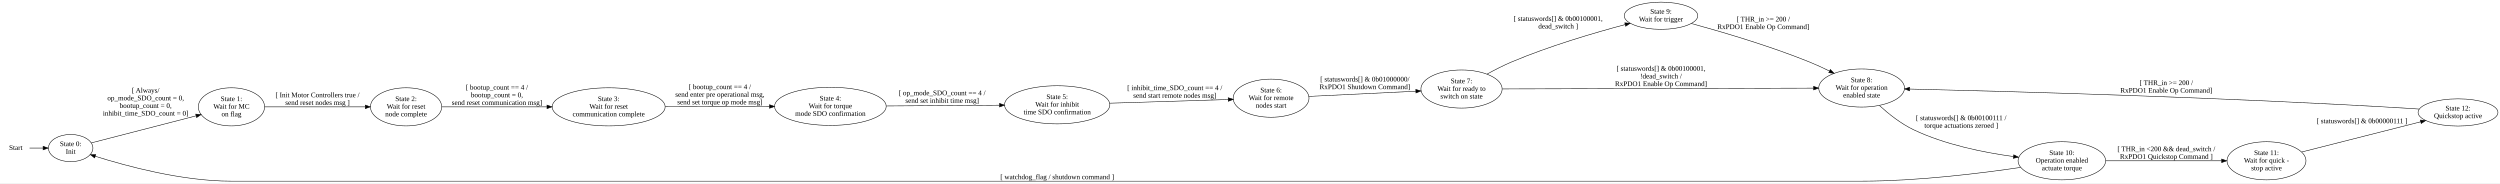
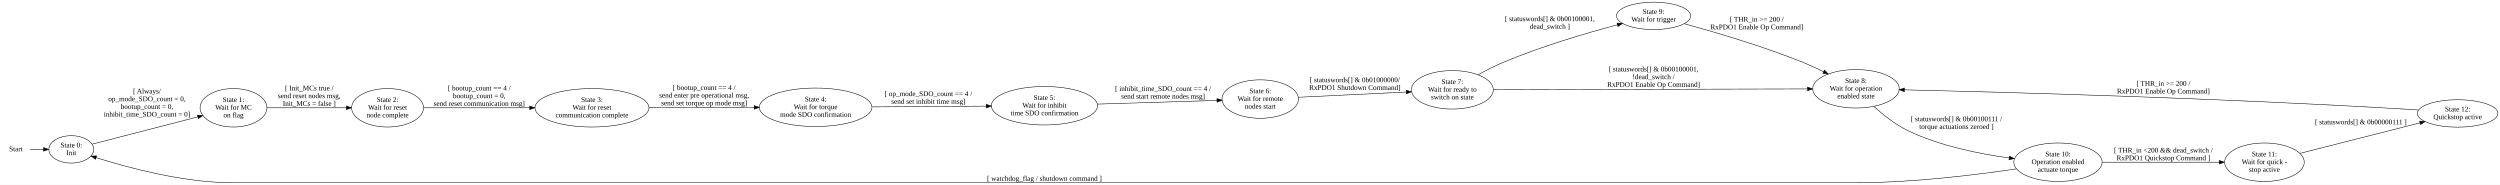
- <svg xmlns="http://www.w3.org/2000/svg" width="4912pt" height="360pt" viewBox="0.00 0.00 4911.70 359.87">
+ <svg xmlns="http://www.w3.org/2000/svg" width="4869pt" height="360pt" viewBox="0.00 0.00 4868.70 359.87">
  <g id="graph0" class="graph" transform="scale(1 1) rotate(0) translate(4 355.87)">
-     <polygon fill="white" stroke="none" points="-4,4 -4,-355.87 4907.7,-355.87 4907.7,4 -4,4" />
+     <polygon fill="white" stroke="none" points="-4,4 -4,-355.87 4864.7,-355.87 4864.7,4 -4,4" />
    <g id="node1" class="node">
      <text text-anchor="middle" x="27" y="-61.3" font-family="Times New Roman,serif" font-size="14.00">Start</text>
    </g>
    <g id="node2" class="node">
      <ellipse fill="none" stroke="black" cx="134.841" cy="-65" rx="43.682" ry="26.741" />
      <text text-anchor="middle" x="134.841" y="-68.8" font-family="Times New Roman,serif" font-size="14.00">State 0: </text>
      <text text-anchor="middle" x="134.841" y="-53.8" font-family="Times New Roman,serif" font-size="14.00">Init</text>
    </g>
    <g id="edge1" class="edge">
      <path fill="none" stroke="black" d="M54.163,-65C62.169,-65 71.283,-65 80.418,-65" />
      <polygon fill="black" stroke="black" points="80.681,-68.5 90.681,-65 80.681,-61.5 80.681,-68.5" />
    </g>
    <g id="node3" class="node">
      <ellipse fill="none" stroke="black" cx="450.735" cy="-146" rx="65.108" ry="37.453" />
      <text text-anchor="middle" x="450.735" y="-157.3" font-family="Times New Roman,serif" font-size="14.00">State 1: </text>
      <text text-anchor="middle" x="450.735" y="-142.3" font-family="Times New Roman,serif" font-size="14.00">Wait for MC </text>
      <text text-anchor="middle" x="450.735" y="-127.3" font-family="Times New Roman,serif" font-size="14.00">on flag</text>
    </g>
    <g id="edge2" class="edge">
      <path fill="none" stroke="black" d="M175.596,-75.259C227.271,-88.594 318.327,-112.09 381.235,-128.324" />
      <polygon fill="black" stroke="black" points="380.522,-131.754 391.079,-130.864 382.271,-124.976 380.522,-131.754" />
      <text text-anchor="middle" x="282.181" y="-173.8" font-family="Times New Roman,serif" font-size="14.00"> [ Always/ </text>
      <text text-anchor="middle" x="282.181" y="-158.8" font-family="Times New Roman,serif" font-size="14.00"> op_mode_SDO_count = 0, </text>
      <text text-anchor="middle" x="282.181" y="-143.8" font-family="Times New Roman,serif" font-size="14.00">bootup_count = 0, </text>
      <text text-anchor="middle" x="282.181" y="-128.8" font-family="Times New Roman,serif" font-size="14.00">inhibit_time_SDO_count = 0] </text>
    </g>
    <g id="node4" class="node">
-       <ellipse fill="none" stroke="black" cx="793.792" cy="-146" rx="70.007" ry="37.453" />
-       <text text-anchor="middle" x="793.792" y="-157.3" font-family="Times New Roman,serif" font-size="14.00">State 2: </text>
-       <text text-anchor="middle" x="793.792" y="-142.3" font-family="Times New Roman,serif" font-size="14.00">Wait for reset </text>
-       <text text-anchor="middle" x="793.792" y="-127.3" font-family="Times New Roman,serif" font-size="14.00">node complete</text>
+       <ellipse fill="none" stroke="black" cx="750.792" cy="-146" rx="70.007" ry="37.453" />
+       <text text-anchor="middle" x="750.792" y="-157.3" font-family="Times New Roman,serif" font-size="14.00">State 2: </text>
+       <text text-anchor="middle" x="750.792" y="-142.3" font-family="Times New Roman,serif" font-size="14.00">Wait for reset </text>
+       <text text-anchor="middle" x="750.792" y="-127.3" font-family="Times New Roman,serif" font-size="14.00">node complete</text>
    </g>
    <g id="edge3" class="edge">
-       <path fill="none" stroke="black" d="M515.885,-146C571.885,-146 653.367,-146 713.452,-146" />
-       <polygon fill="black" stroke="black" points="713.656,-149.5 723.656,-146 713.656,-142.5 713.656,-149.5" />
-       <text text-anchor="middle" x="619.789" y="-164.8" font-family="Times New Roman,serif" font-size="14.00"> [ Init Motor Controllers true / </text>
-       <text text-anchor="middle" x="619.789" y="-149.8" font-family="Times New Roman,serif" font-size="14.00">send reset nodes msg ] </text>
+       <path fill="none" stroke="black" d="M516.042,-146C561.337,-146 622.267,-146 670.563,-146" />
+       <polygon fill="black" stroke="black" points="670.667,-149.5 680.667,-146 670.667,-142.5 670.667,-149.5" />
+       <text text-anchor="middle" x="598.289" y="-179.8" font-family="Times New Roman,serif" font-size="14.00"> [ Init_MCs true / </text>
+       <text text-anchor="middle" x="598.289" y="-164.8" font-family="Times New Roman,serif" font-size="14.00">send reset nodes msg, </text>
+       <text text-anchor="middle" x="598.289" y="-149.8" font-family="Times New Roman,serif" font-size="14.00">Init_MCs = false ] </text>
    </g>
    <g id="node5" class="node">
-       <ellipse fill="none" stroke="black" cx="1191.81" cy="-146" rx="111.032" ry="37.453" />
-       <text text-anchor="middle" x="1191.81" y="-157.3" font-family="Times New Roman,serif" font-size="14.00">State 3: </text>
-       <text text-anchor="middle" x="1191.81" y="-142.3" font-family="Times New Roman,serif" font-size="14.00">Wait for reset </text>
-       <text text-anchor="middle" x="1191.81" y="-127.3" font-family="Times New Roman,serif" font-size="14.00">communication complete</text>
+       <ellipse fill="none" stroke="black" cx="1148.81" cy="-146" rx="111.032" ry="37.453" />
+       <text text-anchor="middle" x="1148.81" y="-157.3" font-family="Times New Roman,serif" font-size="14.00">State 3: </text>
+       <text text-anchor="middle" x="1148.81" y="-142.3" font-family="Times New Roman,serif" font-size="14.00">Wait for reset </text>
+       <text text-anchor="middle" x="1148.81" y="-127.3" font-family="Times New Roman,serif" font-size="14.00">communication complete</text>
    </g>
    <g id="edge4" class="edge">
-       <path fill="none" stroke="black" d="M864.227,-146C921.091,-146 1002.88,-146 1070.38,-146" />
-       <polygon fill="black" stroke="black" points="1070.66,-149.5 1080.66,-146 1070.66,-142.5 1070.66,-149.5" />
-       <text text-anchor="middle" x="972.296" y="-179.8" font-family="Times New Roman,serif" font-size="14.00"> [ bootup_count == 4 / </text>
-       <text text-anchor="middle" x="972.296" y="-164.8" font-family="Times New Roman,serif" font-size="14.00">bootup_count = 0, </text>
-       <text text-anchor="middle" x="972.296" y="-149.8" font-family="Times New Roman,serif" font-size="14.00">send reset communication msg] </text>
+       <path fill="none" stroke="black" d="M821.227,-146C878.091,-146 959.879,-146 1027.38,-146" />
+       <polygon fill="black" stroke="black" points="1027.66,-149.5 1037.66,-146 1027.66,-142.5 1027.66,-149.5" />
+       <text text-anchor="middle" x="929.296" y="-179.8" font-family="Times New Roman,serif" font-size="14.00"> [ bootup_count == 4 / </text>
+       <text text-anchor="middle" x="929.296" y="-164.8" font-family="Times New Roman,serif" font-size="14.00">bootup_count = 0, </text>
+       <text text-anchor="middle" x="929.296" y="-149.8" font-family="Times New Roman,serif" font-size="14.00">send reset communication msg] </text>
    </g>
    <g id="node6" class="node">
-       <ellipse fill="none" stroke="black" cx="1627.43" cy="-147" rx="109.703" ry="37.453" />
-       <text text-anchor="middle" x="1627.43" y="-158.3" font-family="Times New Roman,serif" font-size="14.00">State 4: </text>
-       <text text-anchor="middle" x="1627.43" y="-143.3" font-family="Times New Roman,serif" font-size="14.00">Wait for torque </text>
-       <text text-anchor="middle" x="1627.43" y="-128.3" font-family="Times New Roman,serif" font-size="14.00">mode SDO confirmation</text>
+       <ellipse fill="none" stroke="black" cx="1584.43" cy="-147" rx="109.703" ry="37.453" />
+       <text text-anchor="middle" x="1584.43" y="-158.3" font-family="Times New Roman,serif" font-size="14.00">State 4: </text>
+       <text text-anchor="middle" x="1584.43" y="-143.3" font-family="Times New Roman,serif" font-size="14.00">Wait for torque </text>
+       <text text-anchor="middle" x="1584.43" y="-128.3" font-family="Times New Roman,serif" font-size="14.00">mode SDO confirmation</text>
    </g>
    <g id="edge5" class="edge">
-       <path fill="none" stroke="black" d="M1303.07,-146.254C1365.59,-146.398 1443.84,-146.579 1507.71,-146.726" />
-       <polygon fill="black" stroke="black" points="1507.82,-150.226 1517.83,-146.75 1507.84,-143.226 1507.82,-150.226" />
-       <text text-anchor="middle" x="1410.33" y="-180.8" font-family="Times New Roman,serif" font-size="14.00"> [ bootup_count == 4 / </text>
-       <text text-anchor="middle" x="1410.33" y="-165.8" font-family="Times New Roman,serif" font-size="14.00">send enter pre operational msg, </text>
-       <text text-anchor="middle" x="1410.33" y="-150.8" font-family="Times New Roman,serif" font-size="14.00">send set torque op mode msg]</text>
+       <path fill="none" stroke="black" d="M1260.07,-146.254C1322.59,-146.398 1400.84,-146.579 1464.71,-146.726" />
+       <polygon fill="black" stroke="black" points="1464.82,-150.226 1474.83,-146.75 1464.84,-143.226 1464.82,-150.226" />
+       <text text-anchor="middle" x="1367.33" y="-180.8" font-family="Times New Roman,serif" font-size="14.00"> [ bootup_count == 4 / </text>
+       <text text-anchor="middle" x="1367.33" y="-165.8" font-family="Times New Roman,serif" font-size="14.00">send enter pre operational msg, </text>
+       <text text-anchor="middle" x="1367.33" y="-150.8" font-family="Times New Roman,serif" font-size="14.00">send set torque op mode msg]</text>
    </g>
    <g id="node7" class="node">
-       <ellipse fill="none" stroke="black" cx="2073.03" cy="-150" rx="103.476" ry="37.453" />
-       <text text-anchor="middle" x="2073.03" y="-161.3" font-family="Times New Roman,serif" font-size="14.00">State 5: </text>
-       <text text-anchor="middle" x="2073.03" y="-146.3" font-family="Times New Roman,serif" font-size="14.00">Wait for inhibit </text>
-       <text text-anchor="middle" x="2073.03" y="-131.3" font-family="Times New Roman,serif" font-size="14.00">time SDO confirmation</text>
+       <ellipse fill="none" stroke="black" cx="2030.03" cy="-150" rx="103.476" ry="37.453" />
+       <text text-anchor="middle" x="2030.03" y="-161.3" font-family="Times New Roman,serif" font-size="14.00">State 5: </text>
+       <text text-anchor="middle" x="2030.03" y="-146.3" font-family="Times New Roman,serif" font-size="14.00">Wait for inhibit </text>
+       <text text-anchor="middle" x="2030.03" y="-131.3" font-family="Times New Roman,serif" font-size="14.00">time SDO confirmation</text>
    </g>
    <g id="edge6" class="edge">
-       <path fill="none" stroke="black" d="M1737.23,-147.736C1804.69,-148.192 1891.19,-148.777 1959.36,-149.238" />
-       <polygon fill="black" stroke="black" points="1959.69,-152.74 1969.71,-149.308 1959.74,-145.74 1959.69,-152.74" />
-       <text text-anchor="middle" x="1847.03" y="-168.8" font-family="Times New Roman,serif" font-size="14.00"> [ op_mode_SDO_count == 4 / </text>
-       <text text-anchor="middle" x="1847.03" y="-153.8" font-family="Times New Roman,serif" font-size="14.00">send set inhibit time msg]</text>
+       <path fill="none" stroke="black" d="M1694.23,-147.736C1761.69,-148.192 1848.19,-148.777 1916.36,-149.238" />
+       <polygon fill="black" stroke="black" points="1916.69,-152.74 1926.71,-149.308 1916.74,-145.74 1916.69,-152.74" />
+       <text text-anchor="middle" x="1804.03" y="-168.8" font-family="Times New Roman,serif" font-size="14.00"> [ op_mode_SDO_count == 4 / </text>
+       <text text-anchor="middle" x="1804.03" y="-153.8" font-family="Times New Roman,serif" font-size="14.00">send set inhibit time msg]</text>
    </g>
    <g id="node8" class="node">
-       <ellipse fill="none" stroke="black" cx="2493.28" cy="-163" rx="74.493" ry="37.453" />
-       <text text-anchor="middle" x="2493.28" y="-174.3" font-family="Times New Roman,serif" font-size="14.00">State 6: </text>
-       <text text-anchor="middle" x="2493.28" y="-159.3" font-family="Times New Roman,serif" font-size="14.00">Wait for remote</text>
-       <text text-anchor="middle" x="2493.28" y="-144.3" font-family="Times New Roman,serif" font-size="14.00">nodes start</text>
+       <ellipse fill="none" stroke="black" cx="2450.28" cy="-163" rx="74.493" ry="37.453" />
+       <text text-anchor="middle" x="2450.28" y="-174.3" font-family="Times New Roman,serif" font-size="14.00">State 6: </text>
+       <text text-anchor="middle" x="2450.28" y="-159.3" font-family="Times New Roman,serif" font-size="14.00">Wait for remote</text>
+       <text text-anchor="middle" x="2450.28" y="-144.3" font-family="Times New Roman,serif" font-size="14.00">nodes start</text>
    </g>
    <g id="edge7" class="edge">
-       <path fill="none" stroke="black" d="M2176.08,-153.172C2247.61,-155.395 2342.04,-158.33 2409.02,-160.412" />
-       <polygon fill="black" stroke="black" points="2409.01,-163.914 2419.12,-160.726 2409.23,-156.917 2409.01,-163.914" />
-       <text text-anchor="middle" x="2304.03" y="-178.8" font-family="Times New Roman,serif" font-size="14.00"> [ inhibit_time_SDO_count == 4 / </text>
-       <text text-anchor="middle" x="2304.03" y="-163.8" font-family="Times New Roman,serif" font-size="14.00">send start remote nodes msg]</text>
+       <path fill="none" stroke="black" d="M2133.08,-153.172C2204.61,-155.395 2299.04,-158.33 2366.02,-160.412" />
+       <polygon fill="black" stroke="black" points="2366.01,-163.914 2376.12,-160.726 2366.23,-156.917 2366.01,-163.914" />
+       <text text-anchor="middle" x="2261.03" y="-178.8" font-family="Times New Roman,serif" font-size="14.00"> [ inhibit_time_SDO_count == 4 / </text>
+       <text text-anchor="middle" x="2261.03" y="-163.8" font-family="Times New Roman,serif" font-size="14.00">send start remote nodes msg]</text>
    </g>
    <g id="node9" class="node">
-       <ellipse fill="none" stroke="black" cx="2867.43" cy="-181" rx="79.806" ry="37.453" />
-       <text text-anchor="middle" x="2867.43" y="-192.3" font-family="Times New Roman,serif" font-size="14.00">State 7: </text>
-       <text text-anchor="middle" x="2867.43" y="-177.3" font-family="Times New Roman,serif" font-size="14.00">Wait for ready to</text>
-       <text text-anchor="middle" x="2867.43" y="-162.3" font-family="Times New Roman,serif" font-size="14.00">switch on state</text>
+       <ellipse fill="none" stroke="black" cx="2824.43" cy="-181" rx="79.806" ry="37.453" />
+       <text text-anchor="middle" x="2824.43" y="-192.3" font-family="Times New Roman,serif" font-size="14.00">State 7: </text>
+       <text text-anchor="middle" x="2824.43" y="-177.3" font-family="Times New Roman,serif" font-size="14.00">Wait for ready to</text>
+       <text text-anchor="middle" x="2824.43" y="-162.3" font-family="Times New Roman,serif" font-size="14.00">switch on state</text>
    </g>
    <g id="edge8" class="edge">
-       <path fill="none" stroke="black" d="M2567.36,-166.535C2627.64,-169.45 2713.38,-173.597 2777.61,-176.704" />
-       <polygon fill="black" stroke="black" points="2777.57,-180.206 2787.73,-177.193 2777.91,-173.214 2777.57,-180.206" />
-       <text text-anchor="middle" x="2677.52" y="-195.8" font-family="Times New Roman,serif" font-size="14.00"> [ statuswords[] &amp; 0b01000000/ </text>
-       <text text-anchor="middle" x="2677.52" y="-180.8" font-family="Times New Roman,serif" font-size="14.00">RxPDO1 Shutdown Command]</text>
+       <path fill="none" stroke="black" d="M2524.36,-166.535C2584.64,-169.45 2670.38,-173.597 2734.61,-176.704" />
+       <polygon fill="black" stroke="black" points="2734.57,-180.206 2744.73,-177.193 2734.91,-173.214 2734.57,-180.206" />
+       <text text-anchor="middle" x="2634.52" y="-195.8" font-family="Times New Roman,serif" font-size="14.00"> [ statuswords[] &amp; 0b01000000/ </text>
+       <text text-anchor="middle" x="2634.52" y="-180.8" font-family="Times New Roman,serif" font-size="14.00">RxPDO1 Shutdown Command]</text>
    </g>
    <g id="node10" class="node">
-       <ellipse fill="none" stroke="black" cx="3653.47" cy="-183" rx="84.292" ry="37.453" />
-       <text text-anchor="middle" x="3653.47" y="-194.3" font-family="Times New Roman,serif" font-size="14.00">State 8: </text>
-       <text text-anchor="middle" x="3653.47" y="-179.3" font-family="Times New Roman,serif" font-size="14.00">Wait for operation</text>
-       <text text-anchor="middle" x="3653.47" y="-164.3" font-family="Times New Roman,serif" font-size="14.00">enabled state</text>
+       <ellipse fill="none" stroke="black" cx="3610.47" cy="-183" rx="84.292" ry="37.453" />
+       <text text-anchor="middle" x="3610.47" y="-194.3" font-family="Times New Roman,serif" font-size="14.00">State 8: </text>
+       <text text-anchor="middle" x="3610.47" y="-179.3" font-family="Times New Roman,serif" font-size="14.00">Wait for operation</text>
+       <text text-anchor="middle" x="3610.47" y="-164.3" font-family="Times New Roman,serif" font-size="14.00">enabled state</text>
    </g>
    <g id="edge9" class="edge">
-       <path fill="none" stroke="black" d="M2947.56,-181.202C3093.28,-181.574 3403.36,-182.365 3559.11,-182.762" />
-       <polygon fill="black" stroke="black" points="3559.13,-186.262 3569.14,-182.787 3559.15,-179.262 3559.13,-186.262" />
-       <text text-anchor="middle" x="3259.33" y="-216.8" font-family="Times New Roman,serif" font-size="14.00"> [ statuswords[] &amp; 0b00100001, </text>
-       <text text-anchor="middle" x="3259.33" y="-201.8" font-family="Times New Roman,serif" font-size="14.00">!dead_switch / </text>
-       <text text-anchor="middle" x="3259.33" y="-186.8" font-family="Times New Roman,serif" font-size="14.00">RxPDO1 Enable Op Command]</text>
+       <path fill="none" stroke="black" d="M2904.56,-181.202C3050.28,-181.574 3360.36,-182.365 3516.11,-182.762" />
+       <polygon fill="black" stroke="black" points="3516.13,-186.262 3526.14,-182.787 3516.15,-179.262 3516.13,-186.262" />
+       <text text-anchor="middle" x="3216.33" y="-216.8" font-family="Times New Roman,serif" font-size="14.00"> [ statuswords[] &amp; 0b00100001, </text>
+       <text text-anchor="middle" x="3216.33" y="-201.8" font-family="Times New Roman,serif" font-size="14.00">!dead_switch / </text>
+       <text text-anchor="middle" x="3216.33" y="-186.8" font-family="Times New Roman,serif" font-size="14.00">RxPDO1 Enable Op Command]</text>
    </g>
    <g id="node11" class="node">
-       <ellipse fill="none" stroke="black" cx="3259.33" cy="-325" rx="72.25" ry="26.741" />
-       <text text-anchor="middle" x="3259.33" y="-328.8" font-family="Times New Roman,serif" font-size="14.00">State 9: </text>
-       <text text-anchor="middle" x="3259.33" y="-313.8" font-family="Times New Roman,serif" font-size="14.00">Wait for trigger</text>
+       <ellipse fill="none" stroke="black" cx="3216.33" cy="-325" rx="72.25" ry="26.741" />
+       <text text-anchor="middle" x="3216.33" y="-328.8" font-family="Times New Roman,serif" font-size="14.00">State 9: </text>
+       <text text-anchor="middle" x="3216.33" y="-313.8" font-family="Times New Roman,serif" font-size="14.00">Wait for trigger</text>
    </g>
    <g id="edge10" class="edge">
-       <path fill="none" stroke="black" d="M2917.78,-210.46C2932.74,-218.717 2949.44,-227.267 2965.33,-234 3039.66,-265.498 3128.68,-291.596 3188.94,-307.648" />
-       <polygon fill="black" stroke="black" points="3188.16,-311.064 3198.73,-310.235 3189.95,-304.296 3188.16,-311.064" />
-       <text text-anchor="middle" x="3057.33" y="-314.8" font-family="Times New Roman,serif" font-size="14.00"> [ statuswords[] &amp; 0b00100001, </text>
-       <text text-anchor="middle" x="3057.33" y="-299.8" font-family="Times New Roman,serif" font-size="14.00">dead_switch ]</text>
+       <path fill="none" stroke="black" d="M2874.78,-210.46C2889.74,-218.717 2906.44,-227.267 2922.33,-234 2996.66,-265.498 3085.68,-291.596 3145.94,-307.648" />
+       <polygon fill="black" stroke="black" points="3145.16,-311.064 3155.73,-310.235 3146.95,-304.296 3145.16,-311.064" />
+       <text text-anchor="middle" x="3014.33" y="-314.8" font-family="Times New Roman,serif" font-size="14.00"> [ statuswords[] &amp; 0b00100001, </text>
+       <text text-anchor="middle" x="3014.33" y="-299.8" font-family="Times New Roman,serif" font-size="14.00">dead_switch ]</text>
    </g>
    <g id="node12" class="node">
-       <ellipse fill="none" stroke="black" cx="4046.89" cy="-40" rx="86.035" ry="37.453" />
-       <text text-anchor="middle" x="4046.89" y="-51.3" font-family="Times New Roman,serif" font-size="14.00">State 10: </text>
-       <text text-anchor="middle" x="4046.89" y="-36.3" font-family="Times New Roman,serif" font-size="14.00">Operation enabled </text>
-       <text text-anchor="middle" x="4046.89" y="-21.3" font-family="Times New Roman,serif" font-size="14.00">actuate torque</text>
+       <ellipse fill="none" stroke="black" cx="4003.89" cy="-40" rx="86.035" ry="37.453" />
+       <text text-anchor="middle" x="4003.89" y="-51.3" font-family="Times New Roman,serif" font-size="14.00">State 10: </text>
+       <text text-anchor="middle" x="4003.89" y="-36.3" font-family="Times New Roman,serif" font-size="14.00">Operation enabled </text>
+       <text text-anchor="middle" x="4003.89" y="-21.3" font-family="Times New Roman,serif" font-size="14.00">actuate torque</text>
    </g>
    <g id="edge12" class="edge">
-       <path fill="none" stroke="black" d="M3688.59,-148.446C3706.97,-131.716 3730.92,-112.754 3755.62,-101 3817.38,-71.61 3893.18,-56.297 3951.84,-48.364" />
-       <polygon fill="black" stroke="black" points="3952.38,-51.824 3961.84,-47.06 3951.47,-44.883 3952.38,-51.824" />
-       <text text-anchor="middle" x="3849.12" y="-119.8" font-family="Times New Roman,serif" font-size="14.00"> [ statuswords[] &amp; 0b00100111 / </text>
-       <text text-anchor="middle" x="3849.12" y="-104.8" font-family="Times New Roman,serif" font-size="14.00">torque actuations zeroed ]</text>
+       <path fill="none" stroke="black" d="M3645.59,-148.446C3663.97,-131.716 3687.92,-112.754 3712.62,-101 3774.38,-71.61 3850.18,-56.297 3908.84,-48.364" />
+       <polygon fill="black" stroke="black" points="3909.38,-51.824 3918.84,-47.06 3908.47,-44.883 3909.38,-51.824" />
+       <text text-anchor="middle" x="3806.12" y="-119.8" font-family="Times New Roman,serif" font-size="14.00"> [ statuswords[] &amp; 0b00100111 / </text>
+       <text text-anchor="middle" x="3806.12" y="-104.8" font-family="Times New Roman,serif" font-size="14.00">torque actuations zeroed ]</text>
    </g>
    <g id="edge11" class="edge">
-       <path fill="none" stroke="black" d="M3319.01,-309.703C3378.49,-293.492 3472.71,-265.861 3551.33,-234 3564.16,-228.799 3577.59,-222.601 3590.31,-216.348" />
-       <polygon fill="black" stroke="black" points="3592.04,-219.394 3599.43,-211.798 3588.92,-213.131 3592.04,-219.394" />
-       <text text-anchor="middle" x="3460.33" y="-313.8" font-family="Times New Roman,serif" font-size="14.00"> [ THR_in &gt;= 200 / </text>
-       <text text-anchor="middle" x="3460.33" y="-298.8" font-family="Times New Roman,serif" font-size="14.00">RxPDO1 Enable Op Command]</text>
+       <path fill="none" stroke="black" d="M3276.01,-309.703C3335.49,-293.492 3429.71,-265.861 3508.33,-234 3521.16,-228.799 3534.59,-222.601 3547.31,-216.348" />
+       <polygon fill="black" stroke="black" points="3549.04,-219.394 3556.43,-211.798 3545.92,-213.131 3549.04,-219.394" />
+       <text text-anchor="middle" x="3417.33" y="-313.8" font-family="Times New Roman,serif" font-size="14.00"> [ THR_in &gt;= 200 / </text>
+       <text text-anchor="middle" x="3417.33" y="-298.8" font-family="Times New Roman,serif" font-size="14.00">RxPDO1 Enable Op Command]</text>
    </g>
    <g id="edge16" class="edge">
-       <path fill="none" stroke="black" d="M3965.92,-27.013C3886.99,-15.333 3762.74,-0 3654.47,-0 449.735,-0 449.735,-0 449.735,-0 353.527,-0 244.113,-29.642 183.202,-48.891" />
+       <path fill="none" stroke="black" d="M3922.92,-27.013C3843.99,-15.333 3719.74,-0 3611.47,-0 449.735,-0 449.735,-0 449.735,-0 353.527,-0 244.113,-29.642 183.202,-48.891" />
      <polygon fill="black" stroke="black" points="181.946,-45.618 173.491,-52.002 184.082,-52.284 181.946,-45.618" />
-       <text text-anchor="middle" x="2073.03" y="-3.8" font-family="Times New Roman,serif" font-size="14.00"> [ watchdog_flag / shutdown command ] </text>
+       <text text-anchor="middle" x="2030.03" y="-3.8" font-family="Times New Roman,serif" font-size="14.00"> [ watchdog_flag / shutdown command ] </text>
    </g>
    <g id="node13" class="node">
-       <ellipse fill="none" stroke="black" cx="4448.94" cy="-40" rx="77.564" ry="37.453" />
-       <text text-anchor="middle" x="4448.94" y="-51.3" font-family="Times New Roman,serif" font-size="14.00">State 11: </text>
-       <text text-anchor="middle" x="4448.94" y="-36.3" font-family="Times New Roman,serif" font-size="14.00">Wait for quick - </text>
-       <text text-anchor="middle" x="4448.94" y="-21.3" font-family="Times New Roman,serif" font-size="14.00">stop active</text>
+       <ellipse fill="none" stroke="black" cx="4405.94" cy="-40" rx="77.564" ry="37.453" />
+       <text text-anchor="middle" x="4405.94" y="-51.3" font-family="Times New Roman,serif" font-size="14.00">State 11: </text>
+       <text text-anchor="middle" x="4405.94" y="-36.3" font-family="Times New Roman,serif" font-size="14.00">Wait for quick - </text>
+       <text text-anchor="middle" x="4405.94" y="-21.3" font-family="Times New Roman,serif" font-size="14.00">stop active</text>
    </g>
    <g id="edge13" class="edge">
-       <path fill="none" stroke="black" d="M4133.22,-40C4200.23,-40 4293.17,-40 4360.67,-40" />
-       <polygon fill="black" stroke="black" points="4360.86,-43.5 4370.86,-40 4360.86,-36.5 4360.86,-43.5" />
-       <text text-anchor="middle" x="4252.15" y="-58.8" font-family="Times New Roman,serif" font-size="14.00"> [ THR_in &lt;200 &amp;&amp; dead_switch / </text>
-       <text text-anchor="middle" x="4252.15" y="-43.8" font-family="Times New Roman,serif" font-size="14.00">RxPDO1 Quickstop Command ]</text>
+       <path fill="none" stroke="black" d="M4090.22,-40C4157.23,-40 4250.17,-40 4317.67,-40" />
+       <polygon fill="black" stroke="black" points="4317.86,-43.5 4327.86,-40 4317.86,-36.5 4317.86,-43.5" />
+       <text text-anchor="middle" x="4209.15" y="-58.8" font-family="Times New Roman,serif" font-size="14.00"> [ THR_in &lt;200 &amp;&amp; dead_switch / </text>
+       <text text-anchor="middle" x="4209.15" y="-43.8" font-family="Times New Roman,serif" font-size="14.00">RxPDO1 Quickstop Command ]</text>
    </g>
    <g id="node14" class="node">
-       <ellipse fill="none" stroke="black" cx="4825.21" cy="-135" rx="78.478" ry="26.741" />
-       <text text-anchor="middle" x="4825.21" y="-138.8" font-family="Times New Roman,serif" font-size="14.00">State 12: </text>
-       <text text-anchor="middle" x="4825.21" y="-123.8" font-family="Times New Roman,serif" font-size="14.00">Quickstop active</text>
+       <ellipse fill="none" stroke="black" cx="4782.21" cy="-135" rx="78.478" ry="26.741" />
+       <text text-anchor="middle" x="4782.21" y="-138.8" font-family="Times New Roman,serif" font-size="14.00">State 12: </text>
+       <text text-anchor="middle" x="4782.21" y="-123.8" font-family="Times New Roman,serif" font-size="14.00">Quickstop active</text>
    </g>
    <g id="edge14" class="edge">
-       <path fill="none" stroke="black" d="M4518.15,-57.314C4584.36,-74.122 4684.5,-99.539 4752.03,-116.68" />
-       <polygon fill="black" stroke="black" points="4751.2,-120.079 4761.75,-119.147 4752.92,-113.294 4751.2,-120.079" />
-       <text text-anchor="middle" x="4636.72" y="-113.8" font-family="Times New Roman,serif" font-size="14.00"> [ statuswords[] &amp; 0b00000111 ]</text>
+       <path fill="none" stroke="black" d="M4475.15,-57.314C4541.36,-74.122 4641.5,-99.539 4709.03,-116.68" />
+       <polygon fill="black" stroke="black" points="4708.2,-120.079 4718.75,-119.147 4709.92,-113.294 4708.2,-120.079" />
+       <text text-anchor="middle" x="4593.72" y="-113.8" font-family="Times New Roman,serif" font-size="14.00"> [ statuswords[] &amp; 0b00000111 ]</text>
    </g>
    <g id="edge15" class="edge">
-       <path fill="none" stroke="black" d="M4748.91,-141.636C4742.09,-142.139 4735.28,-142.603 4728.72,-143 4366.3,-164.917 3934.33,-176.623 3747.81,-180.981" />
-       <polygon fill="black" stroke="black" points="3747.69,-177.482 3737.77,-181.214 3747.85,-184.481 3747.69,-177.482" />
-       <text text-anchor="middle" x="4252.15" y="-188.8" font-family="Times New Roman,serif" font-size="14.00"> [ THR_in &gt;= 200 / </text>
-       <text text-anchor="middle" x="4252.15" y="-173.8" font-family="Times New Roman,serif" font-size="14.00">RxPDO1 Enable Op Command]</text>
+       <path fill="none" stroke="black" d="M4705.91,-141.636C4699.09,-142.139 4692.28,-142.603 4685.72,-143 4323.3,-164.917 3891.33,-176.623 3704.81,-180.981" />
+       <polygon fill="black" stroke="black" points="3704.69,-177.482 3694.77,-181.214 3704.85,-184.481 3704.69,-177.482" />
+       <text text-anchor="middle" x="4209.15" y="-188.8" font-family="Times New Roman,serif" font-size="14.00"> [ THR_in &gt;= 200 / </text>
+       <text text-anchor="middle" x="4209.15" y="-173.8" font-family="Times New Roman,serif" font-size="14.00">RxPDO1 Enable Op Command]</text>
    </g>
  </g>
</svg>
